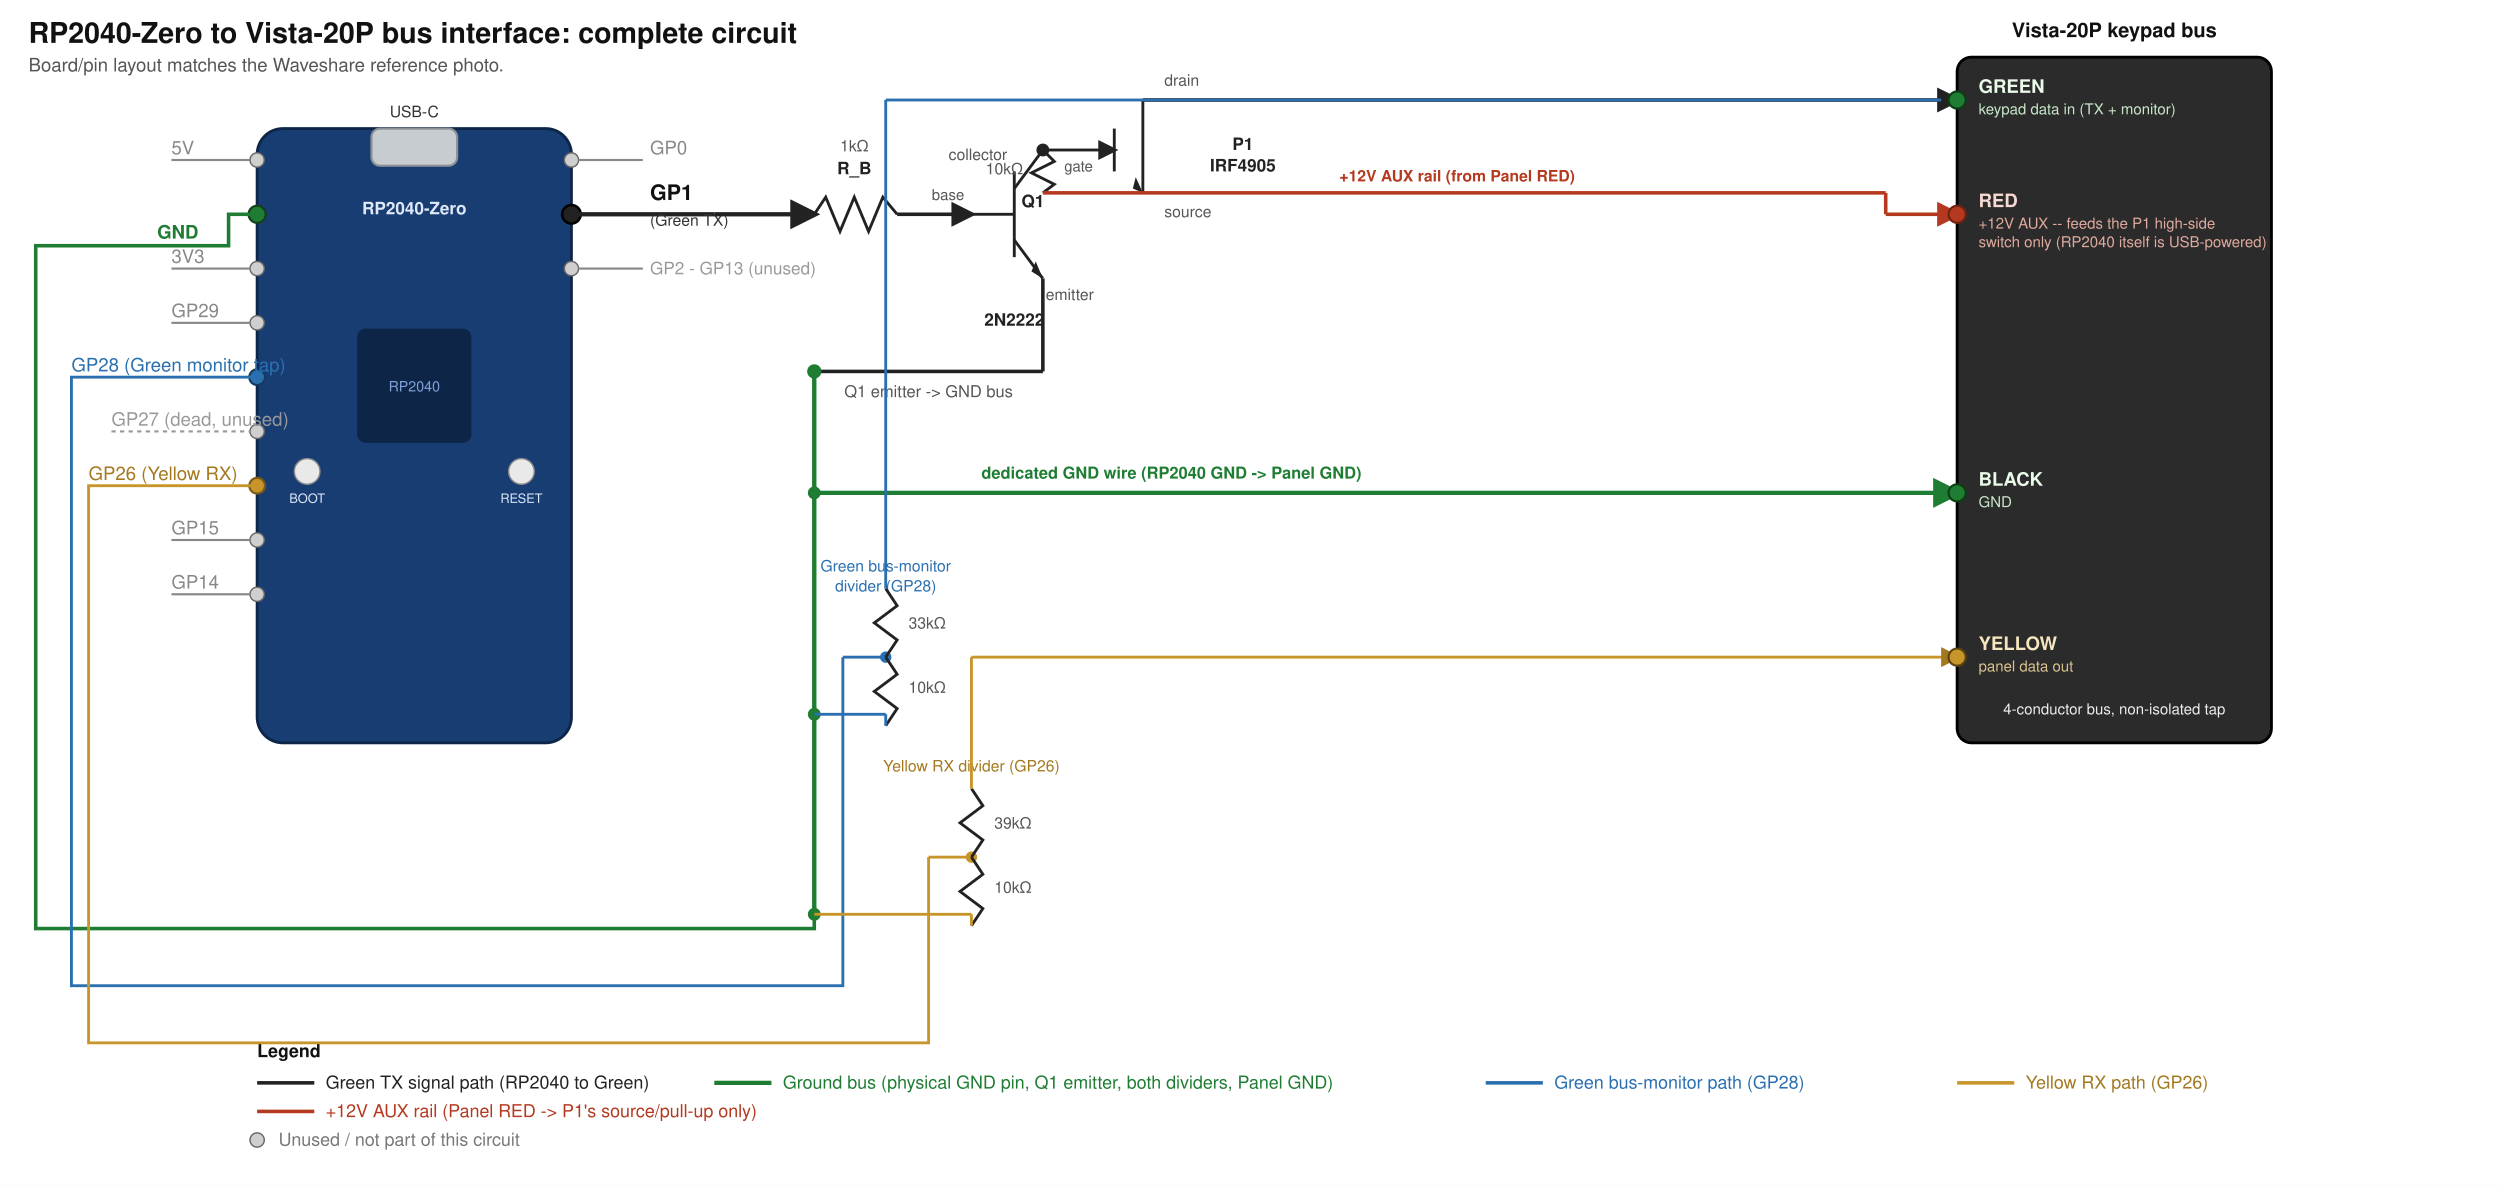
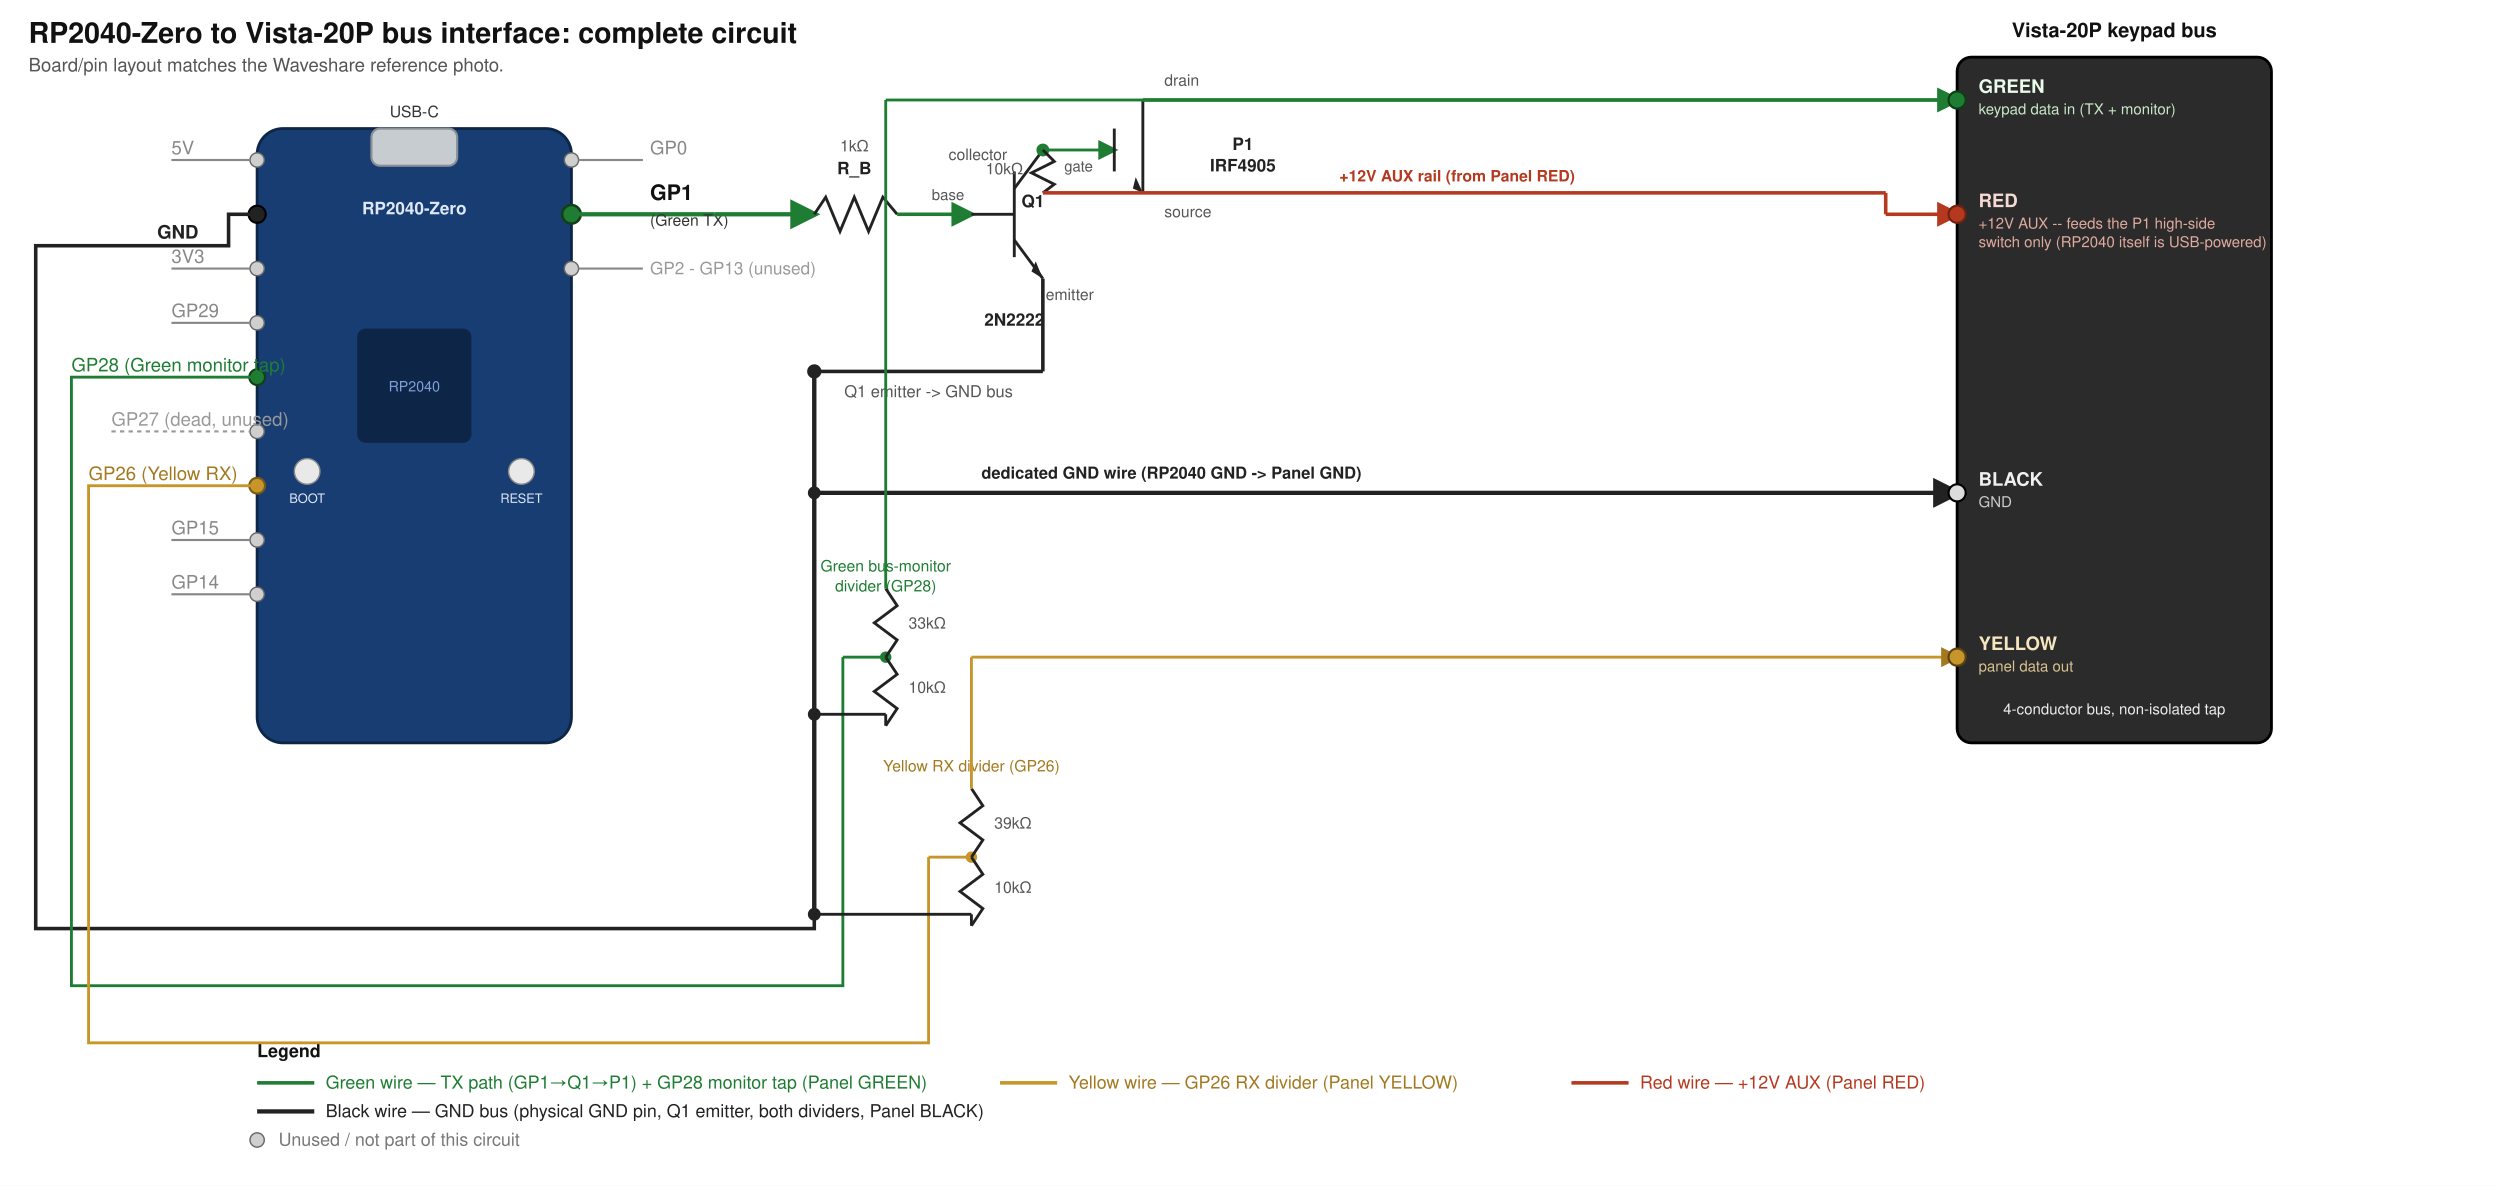
<svg xmlns="http://www.w3.org/2000/svg" viewBox="0 0 1750 830" font-family="Helvetica, Arial, sans-serif">
  <defs>
    <marker id="arrow" viewBox="0 0 10 10" refX="8" refY="5" markerWidth="7" markerHeight="7" orient="auto-start-reverse">
      <path d="M0,0 L10,5 L0,10 z" fill="#222" />
    </marker>
    <marker id="arrowGreen" viewBox="0 0 10 10" refX="8" refY="5" markerWidth="7" markerHeight="7" orient="auto-start-reverse">
      <path d="M0,0 L10,5 L0,10 z" fill="#1e7d32" />
    </marker>
    <marker id="arrowGold" viewBox="0 0 10 10" refX="8" refY="5" markerWidth="7" markerHeight="7" orient="auto-start-reverse">
      <path d="M0,0 L10,5 L0,10 z" fill="#a3781f" />
    </marker>
    <marker id="arrowRed12v" viewBox="0 0 10 10" refX="8" refY="5" markerWidth="7" markerHeight="7" orient="auto-start-reverse">
      <path d="M0,0 L10,5 L0,10 z" fill="#b5391f" />
    </marker>
  </defs>
  <rect x="0" y="0" width="1750" height="830" fill="#ffffff" />
  <text x="20" y="30" font-size="20" font-weight="bold" fill="#111">RP2040-Zero to Vista-20P bus interface: complete circuit</text>
  <text x="20" y="50" font-size="13" fill="#555">Board/pin layout matches the Waveshare reference photo.</text>
  <g transform="translate(120,0)">
    <g>
      <rect x="60" y="90" width="220" height="430" rx="18" fill="#173d73" stroke="#0d2648" stroke-width="2" />
      <rect x="140" y="90" width="60" height="26" rx="6" fill="#c7ccd1" stroke="#8a9096" stroke-width="1.5" />
      <text x="170" y="82" font-size="11" text-anchor="middle" fill="#333">USB-C</text>
      <text x="170" y="150" font-size="12" text-anchor="middle" fill="#dfe8f7" font-weight="bold">RP2040-Zero</text>
      <rect x="130" y="230" width="80" height="80" rx="6" fill="#0d2648" />
      <text x="170" y="274" font-size="10" text-anchor="middle" fill="#7fa0d8">RP2040</text>
      <circle cx="95" cy="330" r="9" fill="#e9e9e9" stroke="#888" />
      <text x="95" y="352" font-size="9" text-anchor="middle" fill="#dfe8f7">BOOT</text>
      <circle cx="245" cy="330" r="9" fill="#e9e9e9" stroke="#888" />
      <text x="245" y="352" font-size="9" text-anchor="middle" fill="#dfe8f7">RESET</text>
    </g>
    <g font-size="13">
      <circle cx="60" cy="112" r="5" fill="#cfcfcf" stroke="#666" />
      <line x1="0" y1="112" x2="55" y2="112" stroke="#888" stroke-width="1.5" />
      <text x="0" y="108" text-anchor="start" fill="#888">5V</text>
-       <circle cx="60" cy="150" r="6" fill="#1e7d32" stroke="#123f19" stroke-width="1.5" />
-       <polyline points="60,150 40,150 40,172 -95,172 -95,650 450,650 450,260" fill="none" stroke="#1e7d32" stroke-width="2.5" />
-       <text x="-10" y="167" text-anchor="start" fill="#1e7d32" font-weight="bold">GND</text>
+       <circle cx="60" cy="150" r="6" fill="#222" stroke="#000" stroke-width="1.5" />
+       <polyline points="60,150 40,150 40,172 -95,172 -95,650 450,650 450,260" fill="none" stroke="#222" stroke-width="2.5" />
+       <text x="-10" y="167" text-anchor="start" fill="#222" font-weight="bold">GND</text>
      <circle cx="60" cy="188" r="5" fill="#cfcfcf" stroke="#666" />
      <line x1="0" y1="188" x2="55" y2="188" stroke="#888" stroke-width="1.5" />
      <text x="0" y="184" text-anchor="start" fill="#888">3V3</text>
      <circle cx="60" cy="226" r="5" fill="#cfcfcf" stroke="#666" />
      <line x1="0" y1="226" x2="55" y2="226" stroke="#888" stroke-width="1.5" />
      <text x="0" y="222" text-anchor="start" fill="#888">GP29</text>
-       <circle cx="60" cy="264" r="5.5" fill="#2a6fb0" stroke="#123a5c" stroke-width="1.5" />
-       <polyline points="60,264 -70,264 -70,690 470,690 470,460" fill="none" stroke="#2a6fb0" stroke-width="2" />
-       <text x="-70" y="260" text-anchor="start" fill="#2a6fb0">GP28 (Green monitor tap)</text>
+       <circle cx="60" cy="264" r="5.5" fill="#1e7d32" stroke="#123f19" stroke-width="1.5" />
+       <polyline points="60,264 -70,264 -70,690 470,690 470,460" fill="none" stroke="#1e7d32" stroke-width="2" />
+       <text x="-70" y="260" text-anchor="start" fill="#1e7d32">GP28 (Green monitor tap)</text>
      <circle cx="60" cy="302" r="5" fill="#cfcfcf" stroke="#666" />
      <line x1="-42" y1="302" x2="55" y2="302" stroke="#999" stroke-width="1.5" stroke-dasharray="3,3" />
      <text x="-42" y="298" text-anchor="start" fill="#999">GP27 (dead, unused)</text>
      <circle cx="60" cy="340" r="5.5" fill="#c8952a" stroke="#7a5a15" stroke-width="1.5" />
      <polyline points="60,340 -58,340 -58,730 530,730 530,600" fill="none" stroke="#c8952a" stroke-width="2" />
      <text x="-58" y="336" text-anchor="start" fill="#a3781f">GP26 (Yellow RX)</text>
      <circle cx="60" cy="378" r="5" fill="#cfcfcf" stroke="#666" />
      <line x1="0" y1="378" x2="55" y2="378" stroke="#888" stroke-width="1.5" />
      <text x="0" y="374" text-anchor="start" fill="#888">GP15</text>
      <circle cx="60" cy="416" r="5" fill="#cfcfcf" stroke="#666" />
      <line x1="0" y1="416" x2="55" y2="416" stroke="#888" stroke-width="1.5" />
      <text x="0" y="412" text-anchor="start" fill="#888">GP14</text>
    </g>
    <g font-size="13">
      <circle cx="280" cy="112" r="5" fill="#cfcfcf" stroke="#666" />
      <line x1="285" y1="112" x2="330" y2="112" stroke="#888" stroke-width="1.5" />
      <text x="335" y="108" text-anchor="start" fill="#888">GP0</text>
-       <circle cx="280" cy="150" r="6.5" fill="#222" stroke="#000" stroke-width="1.8" />
-       <line x1="285" y1="150" x2="380" y2="150" stroke="#222" stroke-width="3" />
+       <circle cx="280" cy="150" r="6.5" fill="#1e7d32" stroke="#123f19" stroke-width="1.8" />
+       <line x1="285" y1="150" x2="380" y2="150" stroke="#1e7d32" stroke-width="3" />
      <text x="335" y="140" text-anchor="start" fill="#111" font-weight="bold" font-size="15">GP1</text>
      <text x="335" y="158" text-anchor="start" fill="#333" font-size="11">(Green TX)</text>
      <circle cx="280" cy="188" r="5" fill="#cfcfcf" stroke="#666" />
      <line x1="285" y1="188" x2="330" y2="188" stroke="#888" stroke-width="1.5" />
      <text x="335" y="192" text-anchor="start" fill="#999" font-size="12">GP2 - GP13 (unused)</text>
    </g>
-     <line x1="380" y1="150" x2="450" y2="150" stroke="#222" stroke-width="3" marker-end="url(#arrow)" />
+     <line x1="380" y1="150" x2="450" y2="150" stroke="#1e7d32" stroke-width="3" marker-end="url(#arrowGreen)" />
    <g stroke="#222" stroke-width="2" fill="none">
      <polyline points="450,150 458,138 468,162 478,138 488,162 498,138 508,150" />
    </g>
    <text x="478" y="122" font-size="12" text-anchor="middle" fill="#222" font-weight="bold">R_B</text>
    <text x="478" y="106" font-size="11" text-anchor="middle" fill="#555">1kΩ</text>
-     <line x1="508" y1="150" x2="560" y2="150" stroke="#222" stroke-width="2.5" marker-end="url(#arrow)" />
+     <line x1="508" y1="150" x2="560" y2="150" stroke="#1e7d32" stroke-width="2.5" marker-end="url(#arrowGreen)" />
    <g stroke="#222" stroke-width="2" fill="none">
      <line x1="560" y1="150" x2="590" y2="150" />
      <line x1="590" y1="120" x2="590" y2="180" />
      <line x1="590" y1="132" x2="610" y2="105" />
      <line x1="590" y1="168" x2="610" y2="195" />
      <polygon points="602,190 610,195 605,183" fill="#222" stroke="none" />
    </g>
    <text x="595" y="145" font-size="12" fill="#222" font-weight="bold">Q1</text>
    <text x="590" y="228" font-size="12" text-anchor="middle" fill="#222" font-weight="bold">2N2222</text>
    <text x="585" y="112" font-size="11" fill="#555" text-anchor="end">collector</text>
    <text x="612" y="210" font-size="11" fill="#555">emitter</text>
    <text x="555" y="140" font-size="10.5" fill="#555" text-anchor="end">base</text>
    <line x1="610" y1="195" x2="610" y2="260" stroke="#222" stroke-width="2.5" />
    <line x1="610" y1="260" x2="450" y2="260" stroke="#222" stroke-width="2.5" />
    <text x="530" y="278" font-size="11.5" text-anchor="middle" fill="#555">Q1 emitter -&gt; GND bus</text>
-     <circle cx="610" cy="105" r="4.5" fill="#222" />
-     <line x1="610" y1="105" x2="660" y2="105" stroke="#222" stroke-width="2" marker-end="url(#arrow)" />
+     <circle cx="610" cy="105" r="4.5" fill="#1e7d32" />
+     <line x1="610" y1="105" x2="660" y2="105" stroke="#1e7d32" stroke-width="2" marker-end="url(#arrowGreen)" />
    <g stroke="#222" stroke-width="2" fill="none">
      <polyline points="610,105 618,113 602,121 618,129 610,135" />
    </g>
    <text x="596" y="122" font-size="11" text-anchor="end" fill="#555">10kΩ</text>
    <g stroke="#222" stroke-width="2" fill="none">
      <line x1="660" y1="90" x2="660" y2="120" />
      <line x1="680" y1="70" x2="680" y2="135" />
    </g>
    <polygon points="673,132 680,135 675,124" fill="#222" stroke="none" />
    <text x="750" y="105" font-size="12" text-anchor="middle" fill="#222" font-weight="bold">P1</text>
    <text x="750" y="120" font-size="12" text-anchor="middle" fill="#222" font-weight="bold">IRF4905</text>
    <text x="695" y="60" font-size="11" fill="#555">drain</text>
    <text x="695" y="152" font-size="11" fill="#555">source</text>
    <text x="635" y="120" font-size="10.5" fill="#555" text-anchor="middle">gate</text>
-     <line x1="680" y1="70" x2="1250" y2="70" stroke="#222" stroke-width="2.5" marker-end="url(#arrow)" />
+     <line x1="680" y1="70" x2="1250" y2="70" stroke="#1e7d32" stroke-width="2.5" marker-end="url(#arrowGreen)" />
    <line x1="610" y1="135" x2="1200" y2="135" stroke="#b5391f" stroke-width="2.5" />
    <line x1="1200" y1="135" x2="1200" y2="150" stroke="#b5391f" stroke-width="2.5" />
    <line x1="1200" y1="150" x2="1250" y2="150" stroke="#b5391f" stroke-width="2.5" marker-end="url(#arrowRed12v)" />
    <text x="900" y="127" font-size="11" text-anchor="middle" fill="#b5391f" font-weight="bold">+12V AUX rail (from Panel RED)</text>
-     <line x1="450" y1="260" x2="450" y2="640" stroke="#1e7d32" stroke-width="3" />
-     <circle cx="450" cy="260" r="5" fill="#1e7d32" />
-     <circle cx="450" cy="345" r="4.5" fill="#1e7d32" />
-     <line x1="450" y1="345" x2="1250" y2="345" stroke="#1e7d32" stroke-width="3" marker-end="url(#arrowGreen)" />
-     <text x="700" y="335" font-size="11.5" text-anchor="middle" fill="#1e7d32" font-weight="bold">dedicated GND wire (RP2040 GND -&gt; Panel GND)</text>
-     <circle cx="450" cy="500" r="4.5" fill="#1e7d32" />
-     <line x1="470" y1="460" x2="500" y2="460" stroke="#2a6fb0" stroke-width="2" />
-     <circle cx="500" cy="460" r="4" fill="#2a6fb0" />
-     <text x="500" y="400" font-size="11" text-anchor="middle" fill="#2a6fb0">Green bus-monitor</text>
-     <text x="500" y="414" font-size="11" text-anchor="middle" fill="#2a6fb0">divider (GP28)</text>
+     <line x1="450" y1="260" x2="450" y2="640" stroke="#222" stroke-width="3" />
+     <circle cx="450" cy="260" r="5" fill="#222" />
+     <circle cx="450" cy="345" r="4.5" fill="#222" />
+     <line x1="450" y1="345" x2="1250" y2="345" stroke="#222" stroke-width="3" marker-end="url(#arrow)" />
+     <text x="700" y="335" font-size="11.5" text-anchor="middle" fill="#222" font-weight="bold">dedicated GND wire (RP2040 GND -&gt; Panel GND)</text>
+     <circle cx="450" cy="500" r="4.5" fill="#222" />
+     <line x1="470" y1="460" x2="500" y2="460" stroke="#1e7d32" stroke-width="2" />
+     <circle cx="500" cy="460" r="4" fill="#1e7d32" />
+     <text x="500" y="400" font-size="11" text-anchor="middle" fill="#1e7d32">Green bus-monitor</text>
+     <text x="500" y="414" font-size="11" text-anchor="middle" fill="#1e7d32">divider (GP28)</text>
    <g stroke="#222" stroke-width="2" fill="none">
      <polyline points="500,460 508,448 492,436 508,424 500,412" />
    </g>
    <text x="516" y="440" font-size="11" text-anchor="start" fill="#555">33kΩ</text>
-     <line x1="500" y1="412" x2="500" y2="70" stroke="#2a6fb0" stroke-width="2" />
-     <line x1="500" y1="70" x2="1250" y2="70" stroke="#2a6fb0" stroke-width="2" marker-end="url(#arrow)" />
+     <line x1="500" y1="412" x2="500" y2="70" stroke="#1e7d32" stroke-width="2" />
+     <line x1="500" y1="70" x2="1250" y2="70" stroke="#1e7d32" stroke-width="2" marker-end="url(#arrowGreen)" />
    <g stroke="#222" stroke-width="2" fill="none">
      <polyline points="500,460 508,472 492,484 508,496 500,508" />
    </g>
    <text x="516" y="485" font-size="11" text-anchor="start" fill="#555">10kΩ</text>
-     <line x1="500" y1="508" x2="500" y2="500" stroke="#2a6fb0" stroke-width="2" />
-     <line x1="500" y1="500" x2="450" y2="500" stroke="#2a6fb0" stroke-width="2" />
-     <circle cx="450" cy="640" r="4.5" fill="#1e7d32" />
+     <line x1="500" y1="508" x2="500" y2="500" stroke="#222" stroke-width="2" />
+     <line x1="500" y1="500" x2="450" y2="500" stroke="#222" stroke-width="2" />
+     <circle cx="450" cy="640" r="4.5" fill="#222" />
    <line x1="530" y1="600" x2="560" y2="600" stroke="#c8952a" stroke-width="2" />
    <circle cx="560" cy="600" r="4" fill="#c8952a" />
    <text x="560" y="540" font-size="11" text-anchor="middle" fill="#a3781f">Yellow RX divider (GP26)</text>
    <g stroke="#222" stroke-width="2" fill="none">
      <polyline points="560,600 568,588 552,576 568,564 560,552" />
    </g>
    <text x="576" y="580" font-size="11" text-anchor="start" fill="#555">39kΩ</text>
    <line x1="560" y1="552" x2="560" y2="460" stroke="#c8952a" stroke-width="2" />
    <line x1="560" y1="460" x2="1250" y2="460" stroke="#c8952a" stroke-width="2" marker-end="url(#arrowGold)" />
    <g stroke="#222" stroke-width="2" fill="none">
      <polyline points="560,600 568,612 552,624 568,636 560,648" />
    </g>
    <text x="576" y="625" font-size="11" text-anchor="start" fill="#555">10kΩ</text>
-     <line x1="560" y1="648" x2="560" y2="640" stroke="#c8952a" stroke-width="2" />
-     <line x1="560" y1="640" x2="450" y2="640" stroke="#c8952a" stroke-width="2" />
+     <line x1="560" y1="648" x2="560" y2="640" stroke="#222" stroke-width="2" />
+     <line x1="560" y1="640" x2="450" y2="640" stroke="#222" stroke-width="2" />
    <rect x="1250" y="40" width="220" height="480" rx="10" fill="#2b2b2b" stroke="#000" stroke-width="2" />
    <text x="1360" y="26" font-size="14" text-anchor="middle" fill="#111" font-weight="bold">Vista-20P keypad bus</text>
    <text x="1360" y="500" font-size="10.5" text-anchor="middle" fill="#eee">4-conductor bus, non-isolated tap</text>
    <circle cx="1250" cy="70" r="6" fill="#1e7d32" stroke="#0d3d13" stroke-width="1.5" />
    <text x="1265" y="65" font-size="13" fill="#eafbea" font-weight="bold">GREEN</text>
    <text x="1265" y="80" font-size="10.5" fill="#c9e8c9">keypad data in (TX + monitor)</text>
    <circle cx="1250" cy="150" r="6" fill="#b5391f" stroke="#6e2312" stroke-width="1.5" />
    <text x="1265" y="145" font-size="13" fill="#f6d9d2" font-weight="bold">RED</text>
    <text x="1265" y="160" font-size="10.5" fill="#e0aa9e">+12V AUX -- feeds the P1 high-side</text>
    <text x="1265" y="173" font-size="10.5" fill="#e0aa9e">switch only (RP2040 itself is USB-powered)</text>
-     <circle cx="1250" cy="345" r="6" fill="#1e7d32" stroke="#0d3d13" stroke-width="1.5" />
-     <text x="1265" y="340" font-size="13" fill="#eafbea" font-weight="bold">BLACK</text>
-     <text x="1265" y="355" font-size="10.5" fill="#c9e8c9">GND</text>
+     <circle cx="1250" cy="345" r="6" fill="#dcdcdc" stroke="#000" stroke-width="1.5" />
+     <text x="1265" y="340" font-size="13" fill="#f0f0f0" font-weight="bold">BLACK</text>
+     <text x="1265" y="355" font-size="10.5" fill="#cccccc">GND</text>
    <circle cx="1250" cy="460" r="6" fill="#c8952a" stroke="#5c4310" stroke-width="1.5" />
    <text x="1265" y="455" font-size="13" fill="#f6e6c0" font-weight="bold">YELLOW</text>
    <text x="1265" y="470" font-size="10.5" fill="#d9c290">panel data out</text>
    <g font-size="12.5">
      <text x="60" y="740" font-weight="bold" fill="#111">Legend</text>
-       <line x1="60" y1="758" x2="100" y2="758" stroke="#222" stroke-width="2.5" />
-       <text x="108" y="762" fill="#222">Green TX signal path (RP2040 to Green)</text>
-       <line x1="380" y1="758" x2="420" y2="758" stroke="#1e7d32" stroke-width="3" />
-       <text x="428" y="762" fill="#1e7d32">Ground bus (physical GND pin, Q1 emitter, both dividers, Panel GND)</text>
-       <line x1="920" y1="758" x2="960" y2="758" stroke="#2a6fb0" stroke-width="2.5" />
-       <text x="968" y="762" fill="#2a6fb0">Green bus-monitor path (GP28)</text>
-       <line x1="1250" y1="758" x2="1290" y2="758" stroke="#c8952a" stroke-width="2.5" />
-       <text x="1298" y="762" fill="#a3781f">Yellow RX path (GP26)</text>
-       <line x1="60" y1="778" x2="100" y2="778" stroke="#b5391f" stroke-width="2.5" />
-       <text x="108" y="782" fill="#b5391f">+12V AUX rail (Panel RED -&gt; P1's source/pull-up only)</text>
+       <line x1="60" y1="758" x2="100" y2="758" stroke="#1e7d32" stroke-width="2.5" />
+       <text x="108" y="762" fill="#1e7d32">Green wire — TX path (GP1→Q1→P1) + GP28 monitor tap (Panel GREEN)</text>
+       <line x1="580" y1="758" x2="620" y2="758" stroke="#c8952a" stroke-width="2.5" />
+       <text x="628" y="762" fill="#a3781f">Yellow wire — GP26 RX divider (Panel YELLOW)</text>
+       <line x1="980" y1="758" x2="1020" y2="758" stroke="#b5391f" stroke-width="2.5" />
+       <text x="1028" y="762" fill="#b5391f">Red wire — +12V AUX (Panel RED)</text>
+       <line x1="60" y1="778" x2="100" y2="778" stroke="#222" stroke-width="3" />
+       <text x="108" y="782" fill="#222">Black wire — GND bus (physical GND pin, Q1 emitter, both dividers, Panel BLACK)</text>
      <circle cx="60" cy="798" r="5" fill="#cfcfcf" stroke="#666" />
      <text x="75" y="802" fill="#777">Unused / not part of this circuit</text>
    </g>
  </g>
</svg>
